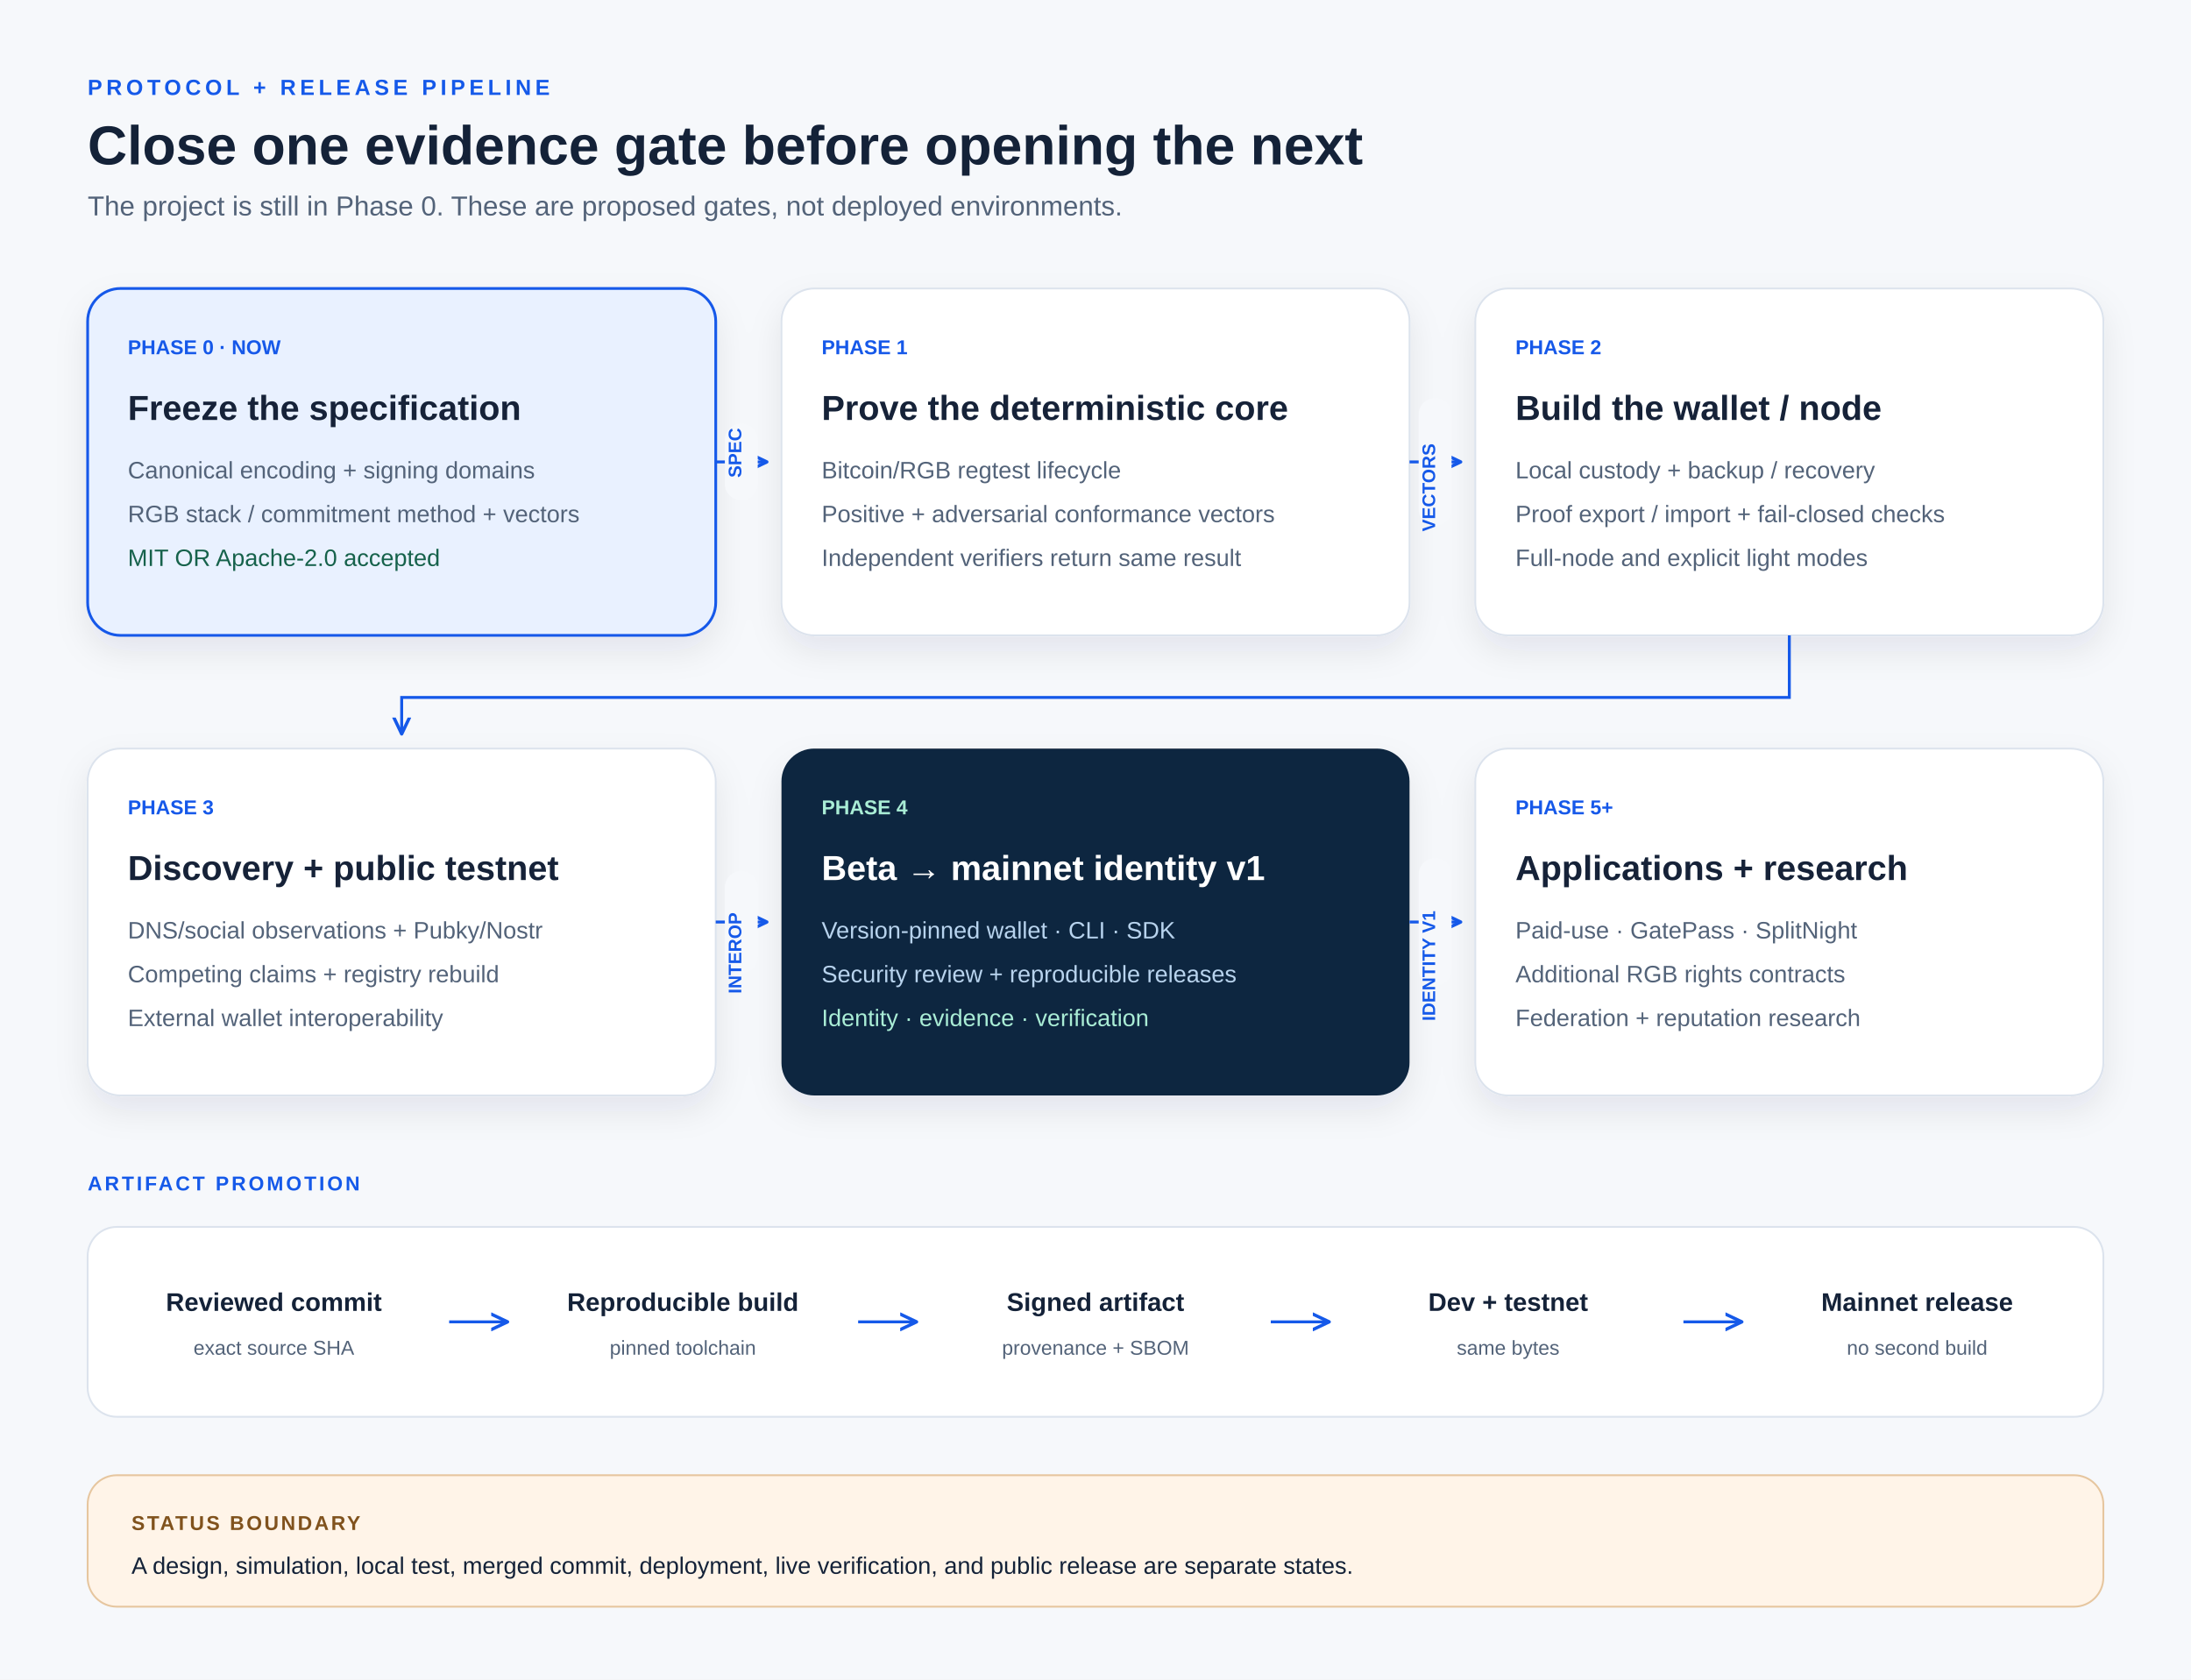
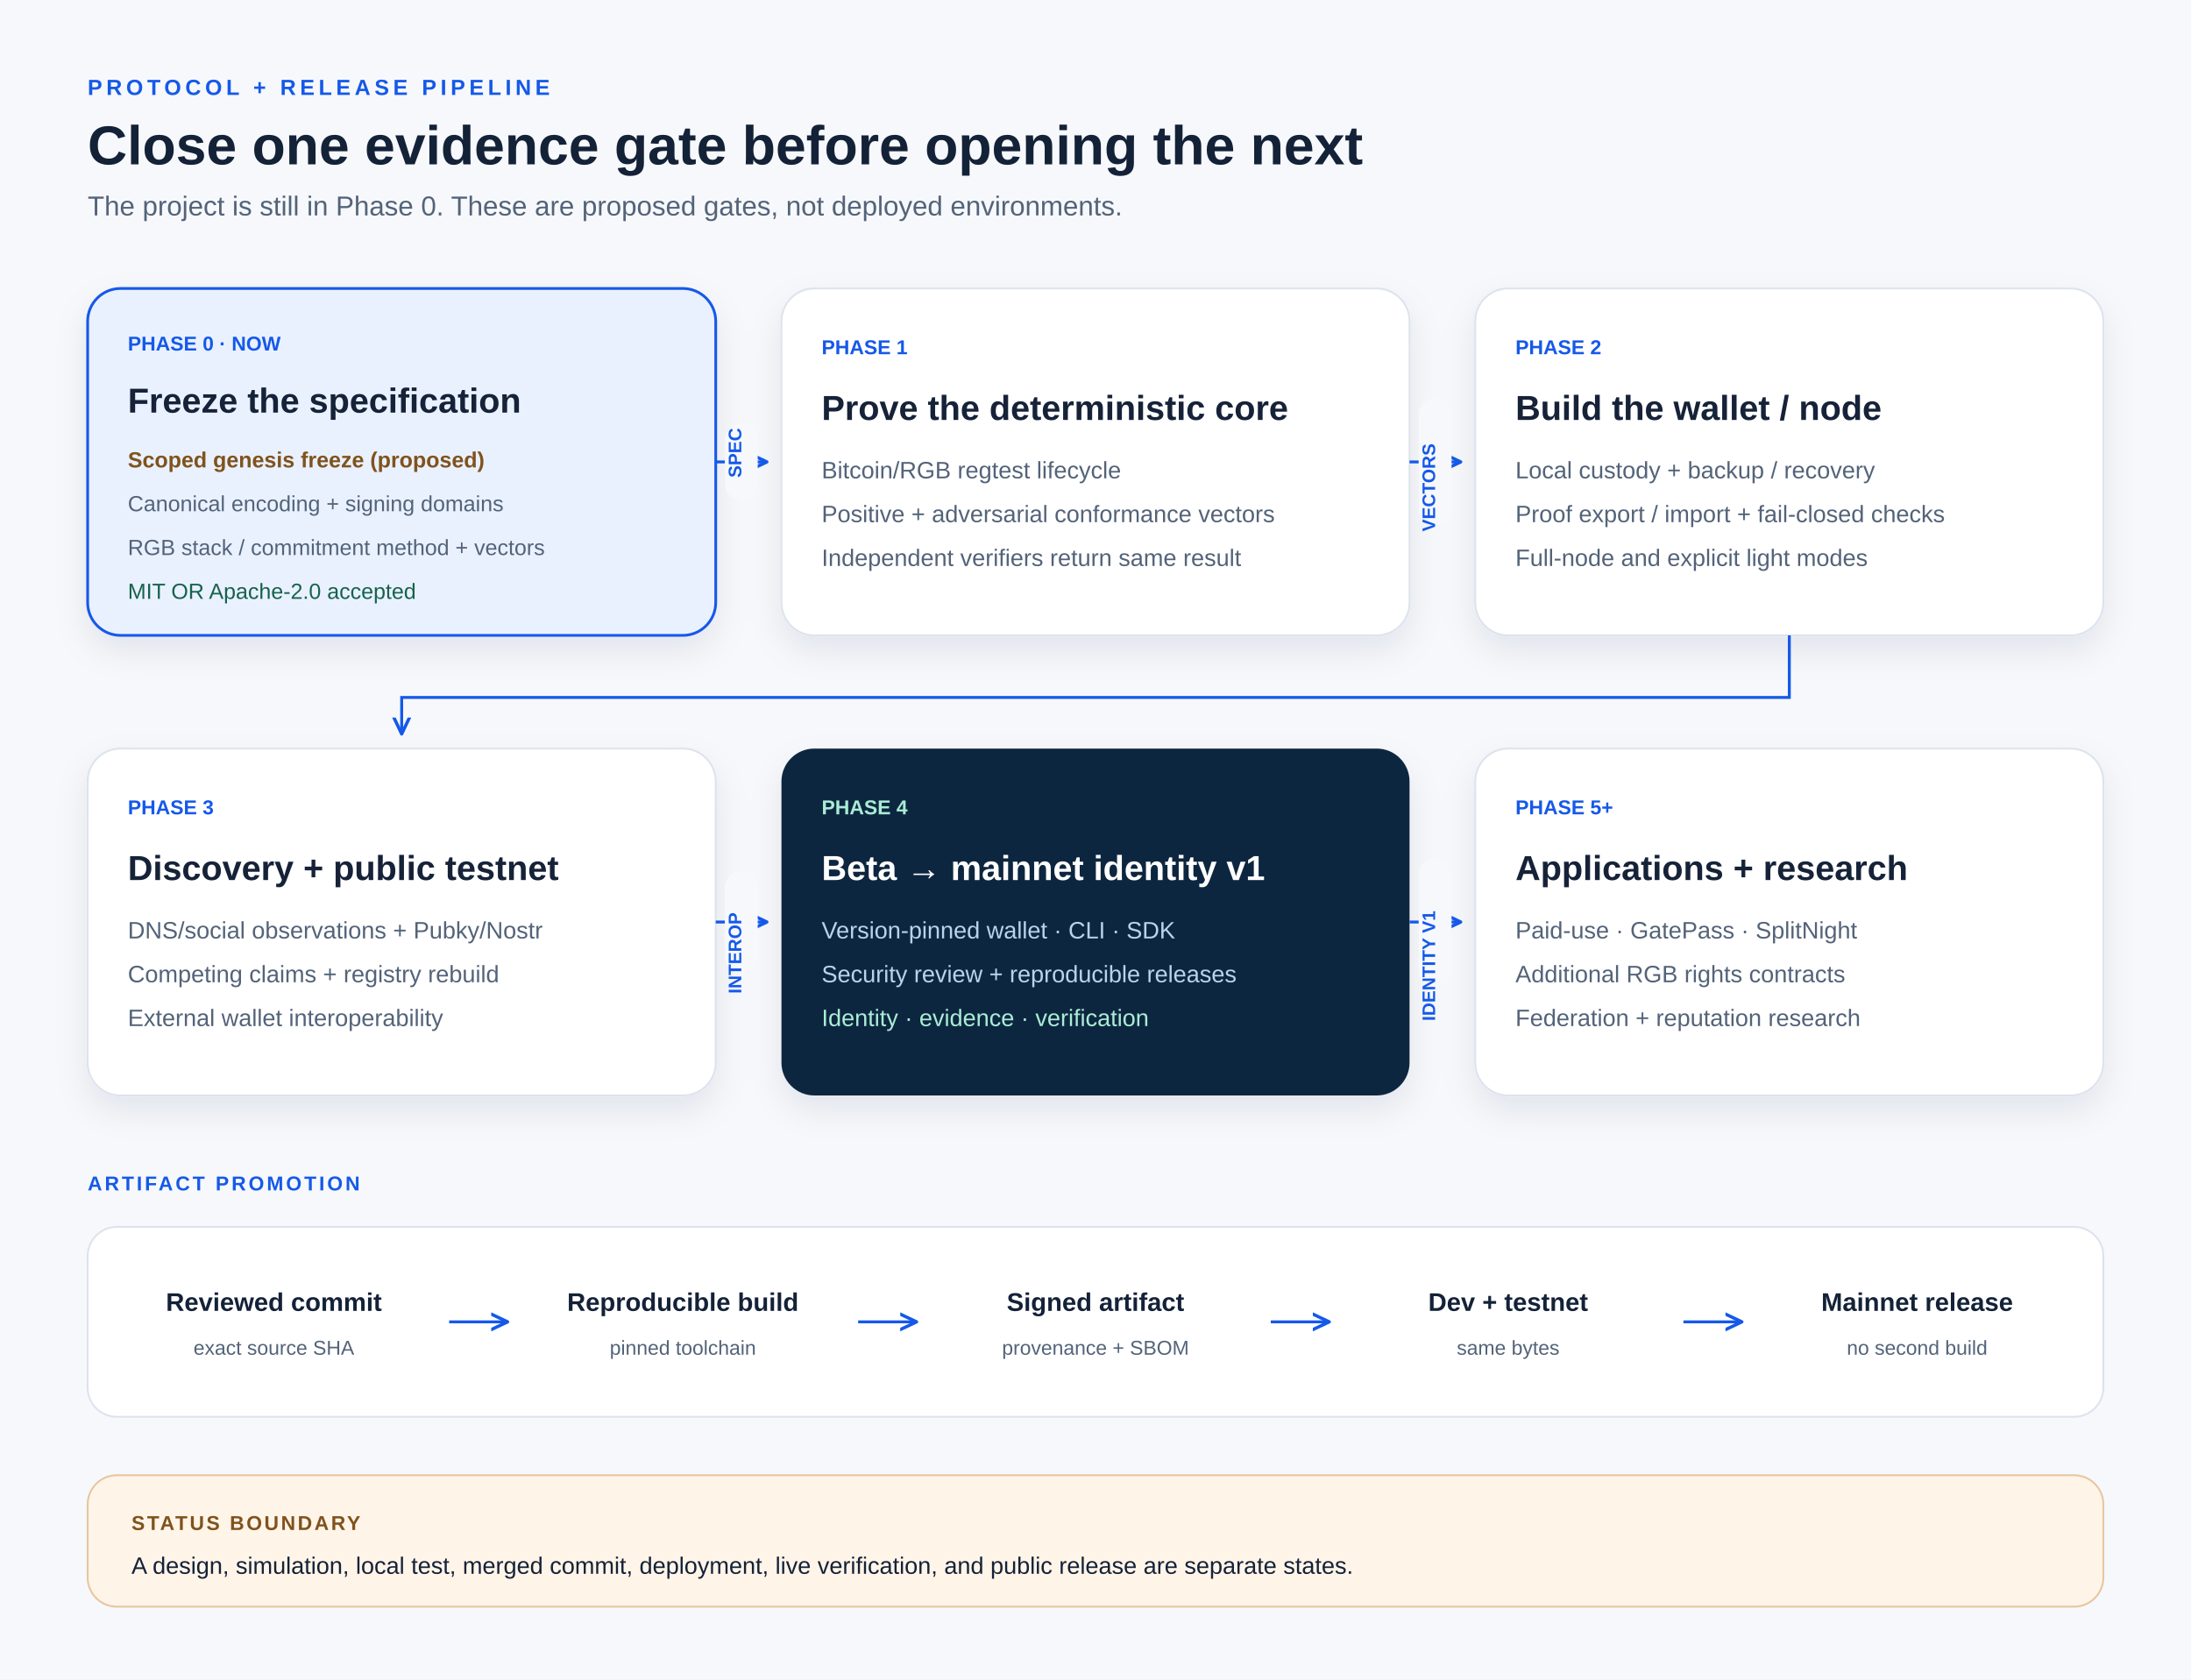
<svg xmlns="http://www.w3.org/2000/svg" viewBox="0 0 1200 920" role="img">
  <defs>
    <filter id="shadow" x="-8%" y="-10%" width="120%" height="140%">
      <feDropShadow dx="0" dy="8" stdDeviation="9" flood-color="#112840" flood-opacity="0.08" />
    </filter>
    <marker id="arrow" viewBox="0 0 10 10" refX="8" refY="5" markerWidth="7" markerHeight="7" orient="auto">
      <path d="M0 1.2L8 5L0 8.8" fill="none" stroke="#1559e9" stroke-width="1.6" stroke-linecap="round" stroke-linejoin="round" />
    </marker>
  </defs>
  <rect width="1200" height="920" fill="#f6f8fb" />
  <g font-family="Helvetica Neue, Arial, sans-serif">
    <text x="48" y="52" fill="#1559e9" font-size="12" font-weight="700" letter-spacing="2.2">PROTOCOL + RELEASE PIPELINE</text>
    <text x="48" y="90" fill="#142238" font-size="30" font-weight="700">Close one evidence gate before opening the next</text>
    <text x="48" y="118" fill="#536379" font-size="15">The project is still in Phase 0. These are proposed gates, not deployed environments.</text>
    <g filter="url(#shadow)">
      <g transform="translate(48 158)">
        <rect width="344" height="190" rx="18" fill="#e9f1ff" stroke="#1559e9" stroke-width="1.5" />
-         <text x="22" y="36" fill="#1559e9" font-size="11" font-weight="700">PHASE 0 · NOW</text>
-         <text x="22" y="72" fill="#142238" font-size="19" font-weight="700">Freeze the specification</text>
-         <text x="22" y="104" fill="#536379" font-size="13">Canonical encoding + signing domains</text>
-         <text x="22" y="128" fill="#536379" font-size="13">RGB stack / commitment method + vectors</text>
-         <text x="22" y="152" fill="#17624c" font-size="13">MIT OR Apache-2.0 accepted</text>
+         <text x="22" y="34" fill="#1559e9" font-size="11" font-weight="700">PHASE 0 · NOW</text>
+         <text x="22" y="68" fill="#142238" font-size="19" font-weight="700">Freeze the specification</text>
+         <text x="22" y="98" fill="#80521d" font-size="12" font-weight="700">Scoped genesis freeze (proposed)</text>
+         <text x="22" y="122" fill="#536379" font-size="12">Canonical encoding + signing domains</text>
+         <text x="22" y="146" fill="#536379" font-size="12">RGB stack / commitment method + vectors</text>
+         <text x="22" y="170" fill="#17624c" font-size="12">MIT OR Apache-2.0 accepted</text>
      </g>
      <g transform="translate(428 158)">
        <rect width="344" height="190" rx="18" fill="#ffffff" stroke="#dce3ed" />
        <text x="22" y="36" fill="#1559e9" font-size="11" font-weight="700">PHASE 1</text>
        <text x="22" y="72" fill="#142238" font-size="19" font-weight="700">Prove the deterministic core</text>
        <text x="22" y="104" fill="#536379" font-size="13">Bitcoin/RGB regtest lifecycle</text>
        <text x="22" y="128" fill="#536379" font-size="13">Positive + adversarial conformance vectors</text>
        <text x="22" y="152" fill="#536379" font-size="13">Independent verifiers return same result</text>
      </g>
      <g transform="translate(808 158)">
        <rect width="344" height="190" rx="18" fill="#ffffff" stroke="#dce3ed" />
        <text x="22" y="36" fill="#1559e9" font-size="11" font-weight="700">PHASE 2</text>
        <text x="22" y="72" fill="#142238" font-size="19" font-weight="700">Build the wallet / node</text>
        <text x="22" y="104" fill="#536379" font-size="13">Local custody + backup / recovery</text>
        <text x="22" y="128" fill="#536379" font-size="13">Proof export / import + fail-closed checks</text>
        <text x="22" y="152" fill="#536379" font-size="13">Full-node and explicit light modes</text>
      </g>
      <g transform="translate(48 410)">
        <rect width="344" height="190" rx="18" fill="#ffffff" stroke="#dce3ed" />
        <text x="22" y="36" fill="#1559e9" font-size="11" font-weight="700">PHASE 3</text>
        <text x="22" y="72" fill="#142238" font-size="19" font-weight="700">Discovery + public testnet</text>
        <text x="22" y="104" fill="#536379" font-size="13">DNS/social observations + Pubky/Nostr</text>
        <text x="22" y="128" fill="#536379" font-size="13">Competing claims + registry rebuild</text>
        <text x="22" y="152" fill="#536379" font-size="13">External wallet interoperability</text>
      </g>
      <g transform="translate(428 410)">
        <rect width="344" height="190" rx="18" fill="#112840" />
        <text x="22" y="36" fill="#a9edd6" font-size="11" font-weight="700">PHASE 4</text>
        <text x="22" y="72" fill="#ffffff" font-size="19" font-weight="700">Beta → mainnet identity v1</text>
        <text x="22" y="104" fill="#b7d3ee" font-size="13">Version-pinned wallet · CLI · SDK</text>
        <text x="22" y="128" fill="#b7d3ee" font-size="13">Security review + reproducible releases</text>
        <text x="22" y="152" fill="#a9edd6" font-size="13">Identity · evidence · verification</text>
      </g>
      <g transform="translate(808 410)">
        <rect width="344" height="190" rx="18" fill="#ffffff" stroke="#dce3ed" />
        <text x="22" y="36" fill="#1559e9" font-size="11" font-weight="700">PHASE 5+</text>
        <text x="22" y="72" fill="#142238" font-size="19" font-weight="700">Applications + research</text>
        <text x="22" y="104" fill="#536379" font-size="13">Paid-use · GatePass · SplitNight</text>
        <text x="22" y="128" fill="#536379" font-size="13">Additional RGB rights contracts</text>
        <text x="22" y="152" fill="#536379" font-size="13">Federation + reputation research</text>
      </g>
    </g>
    <g fill="none" stroke="#1559e9" stroke-width="1.6" marker-end="url(#arrow)">
      <path d="M392 253H420" />
      <path d="M772 253H800" />
      <path d="M980 348V382H220V402" />
      <path d="M392 505H420" />
      <path d="M772 505H800" />
    </g>
    <g font-size="10" font-weight="700" text-anchor="middle">
      <rect x="397" y="232" width="18" height="42" rx="9" fill="#f6f8fb" />
      <text x="406" y="248" fill="#1559e9" transform="rotate(-90 406 248)">SPEC</text>
      <rect x="777" y="218" width="18" height="70" rx="9" fill="#f6f8fb" />
      <text x="786" y="267" fill="#1559e9" transform="rotate(-90 786 267)">VECTORS</text>
      <rect x="397" y="477" width="18" height="56" rx="9" fill="#f6f8fb" />
      <text x="406" y="522" fill="#1559e9" transform="rotate(-90 406 522)">INTEROP</text>
      <rect x="777" y="470" width="18" height="70" rx="9" fill="#f6f8fb" />
      <text x="786" y="529" fill="#1559e9" transform="rotate(-90 786 529)">IDENTITY V1</text>
    </g>
    <text x="48" y="652" fill="#1559e9" font-size="11" font-weight="700" letter-spacing="1.4">ARTIFACT PROMOTION</text>
    <rect x="48" y="672" width="1104" height="104" rx="16" fill="#ffffff" stroke="#dce3ed" />
    <g font-size="14" font-weight="700" fill="#142238" text-anchor="middle">
      <text x="150" y="718">Reviewed commit</text>
      <text x="374" y="718">Reproducible build</text>
      <text x="600" y="718">Signed artifact</text>
      <text x="826" y="718">Dev + testnet</text>
      <text x="1050" y="718">Mainnet release</text>
    </g>
    <g font-size="11" fill="#536379" text-anchor="middle">
      <text x="150" y="742">exact source SHA</text>
      <text x="374" y="742">pinned toolchain</text>
      <text x="600" y="742">provenance + SBOM</text>
      <text x="826" y="742">same bytes</text>
      <text x="1050" y="742">no second build</text>
    </g>
    <g fill="none" stroke="#1559e9" stroke-width="1.6" marker-end="url(#arrow)">
      <path d="M246 724H278" />
      <path d="M470 724H502" />
      <path d="M696 724H728" />
      <path d="M922 724H954" />
    </g>
    <rect x="48" y="808" width="1104" height="72" rx="16" fill="#fff4e8" stroke="#e6c69f" />
    <text x="72" y="838" fill="#80521d" font-size="11" font-weight="700" letter-spacing="1.2">STATUS BOUNDARY</text>
    <text x="72" y="862" fill="#142238" font-size="13">A design, simulation, local test, merged commit, deployment, live verification, and public release are separate states.</text>
  </g>
</svg>
